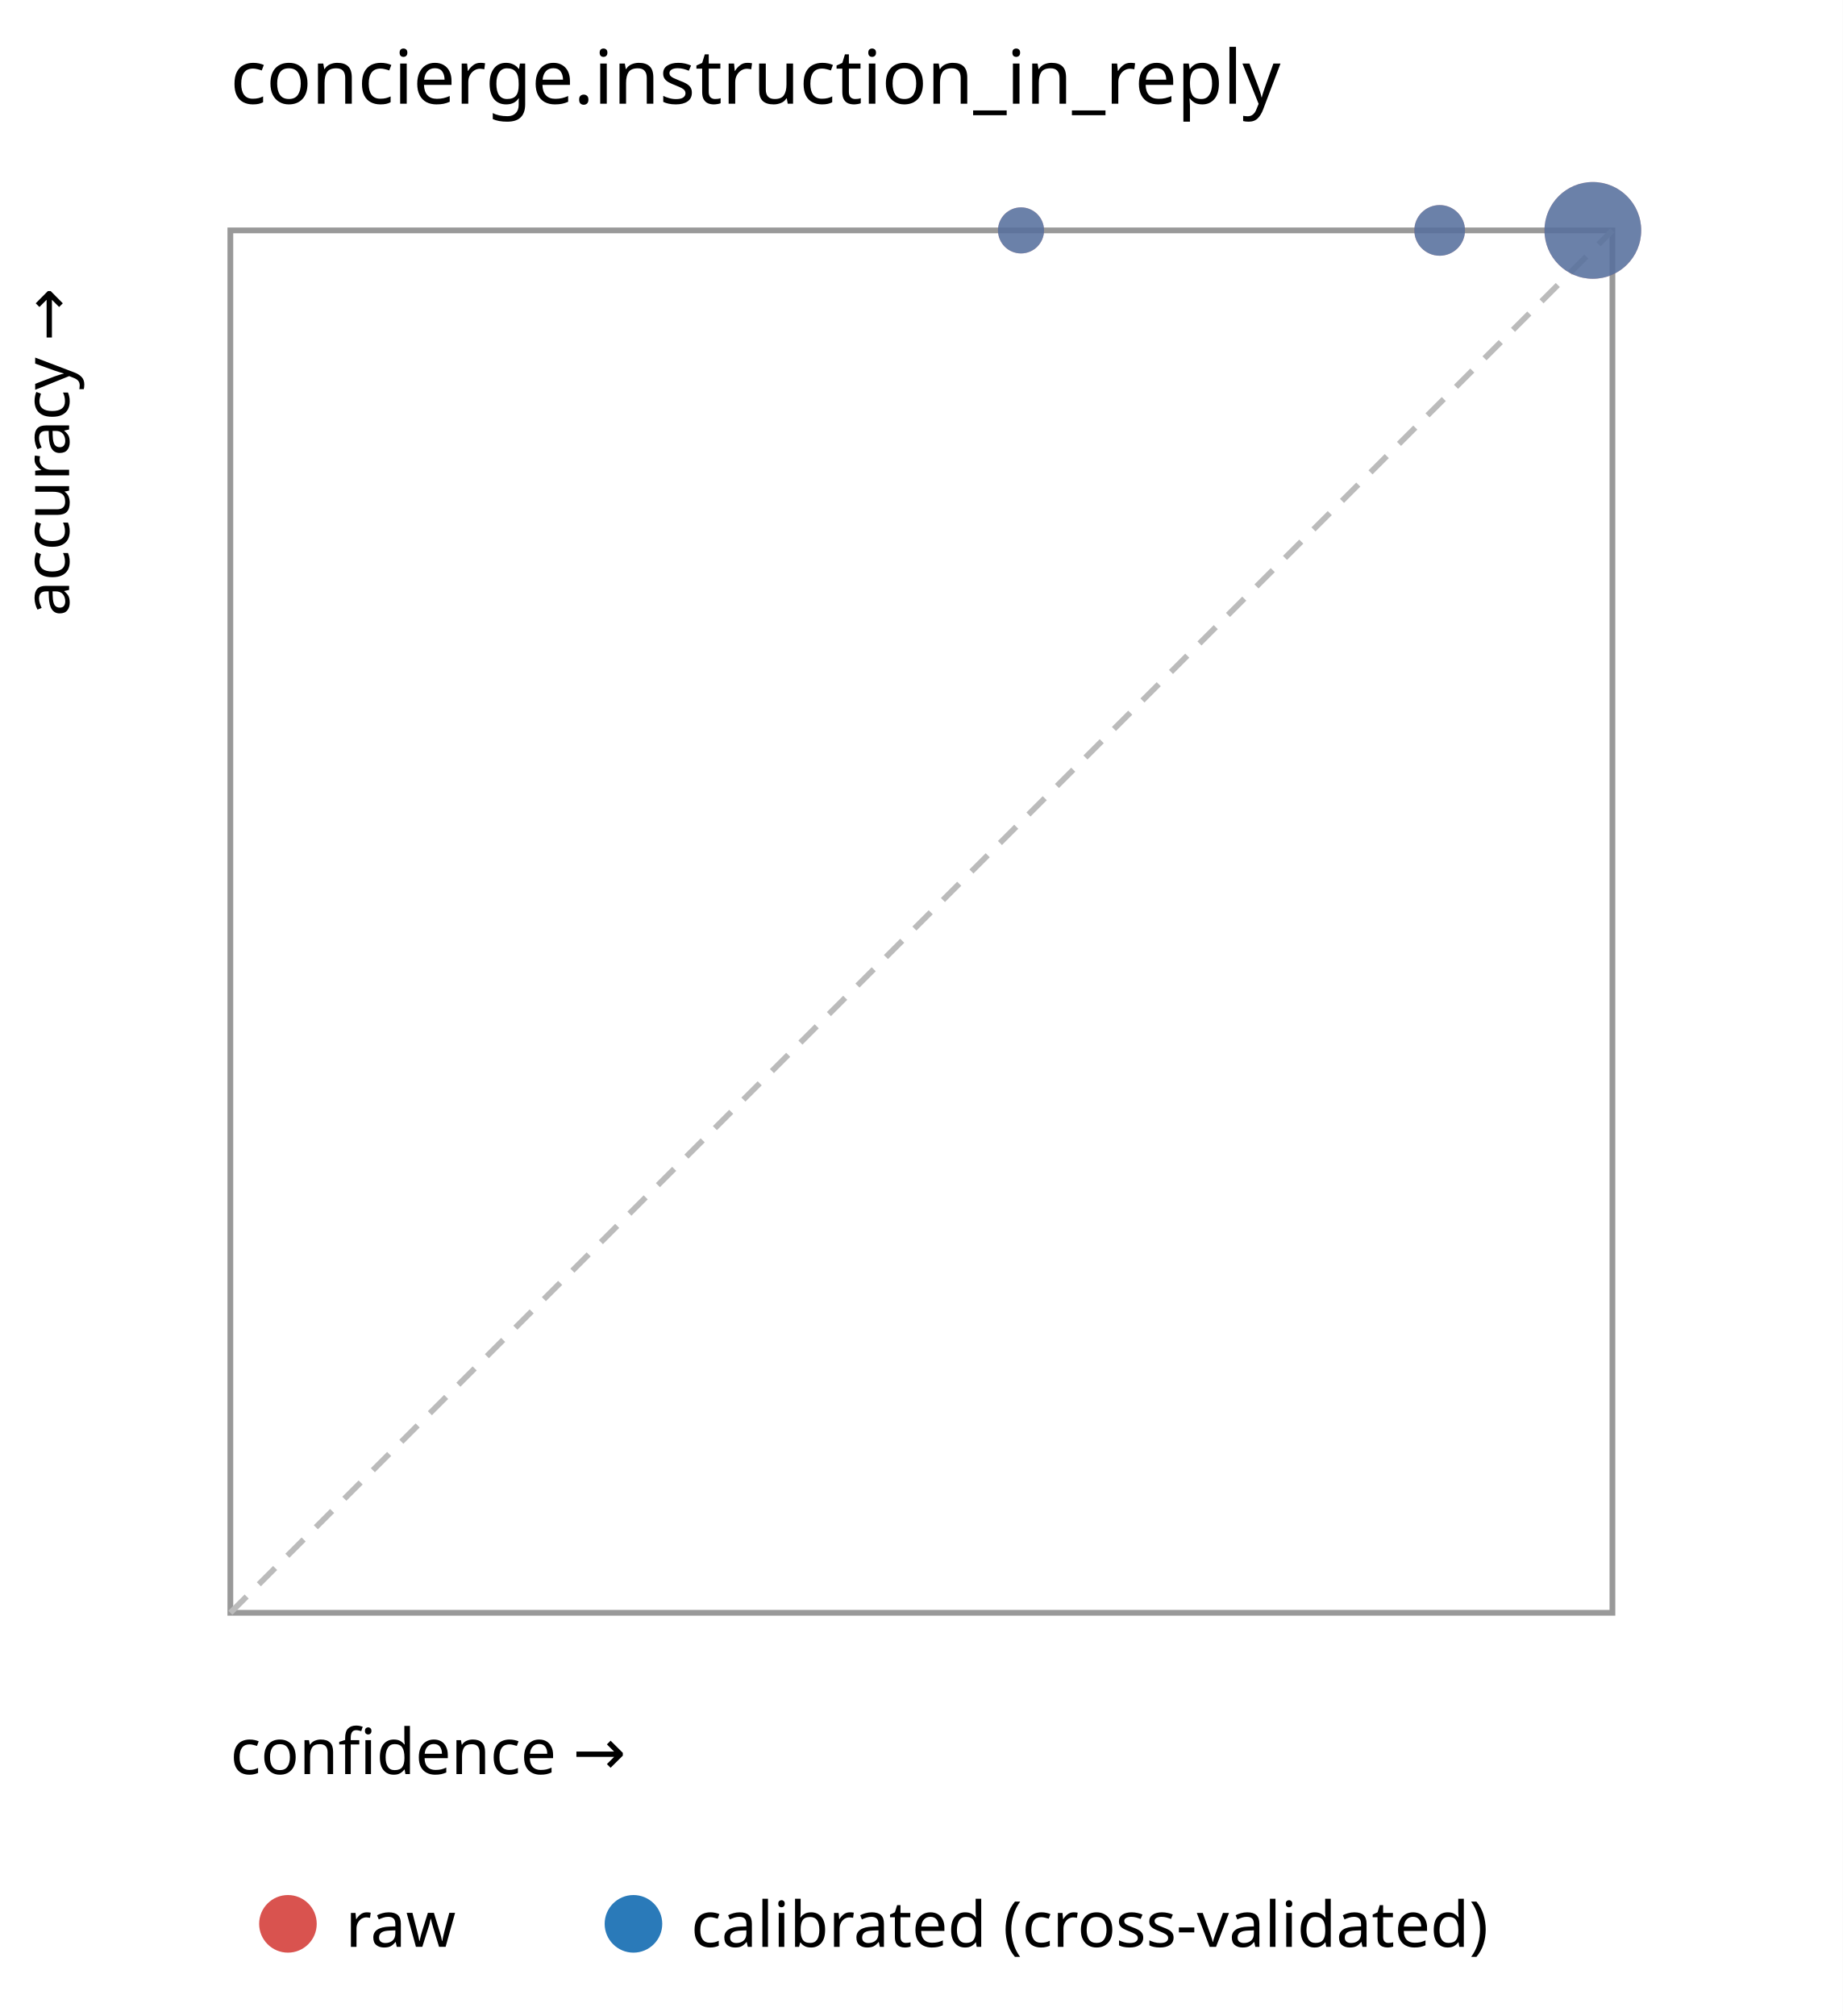
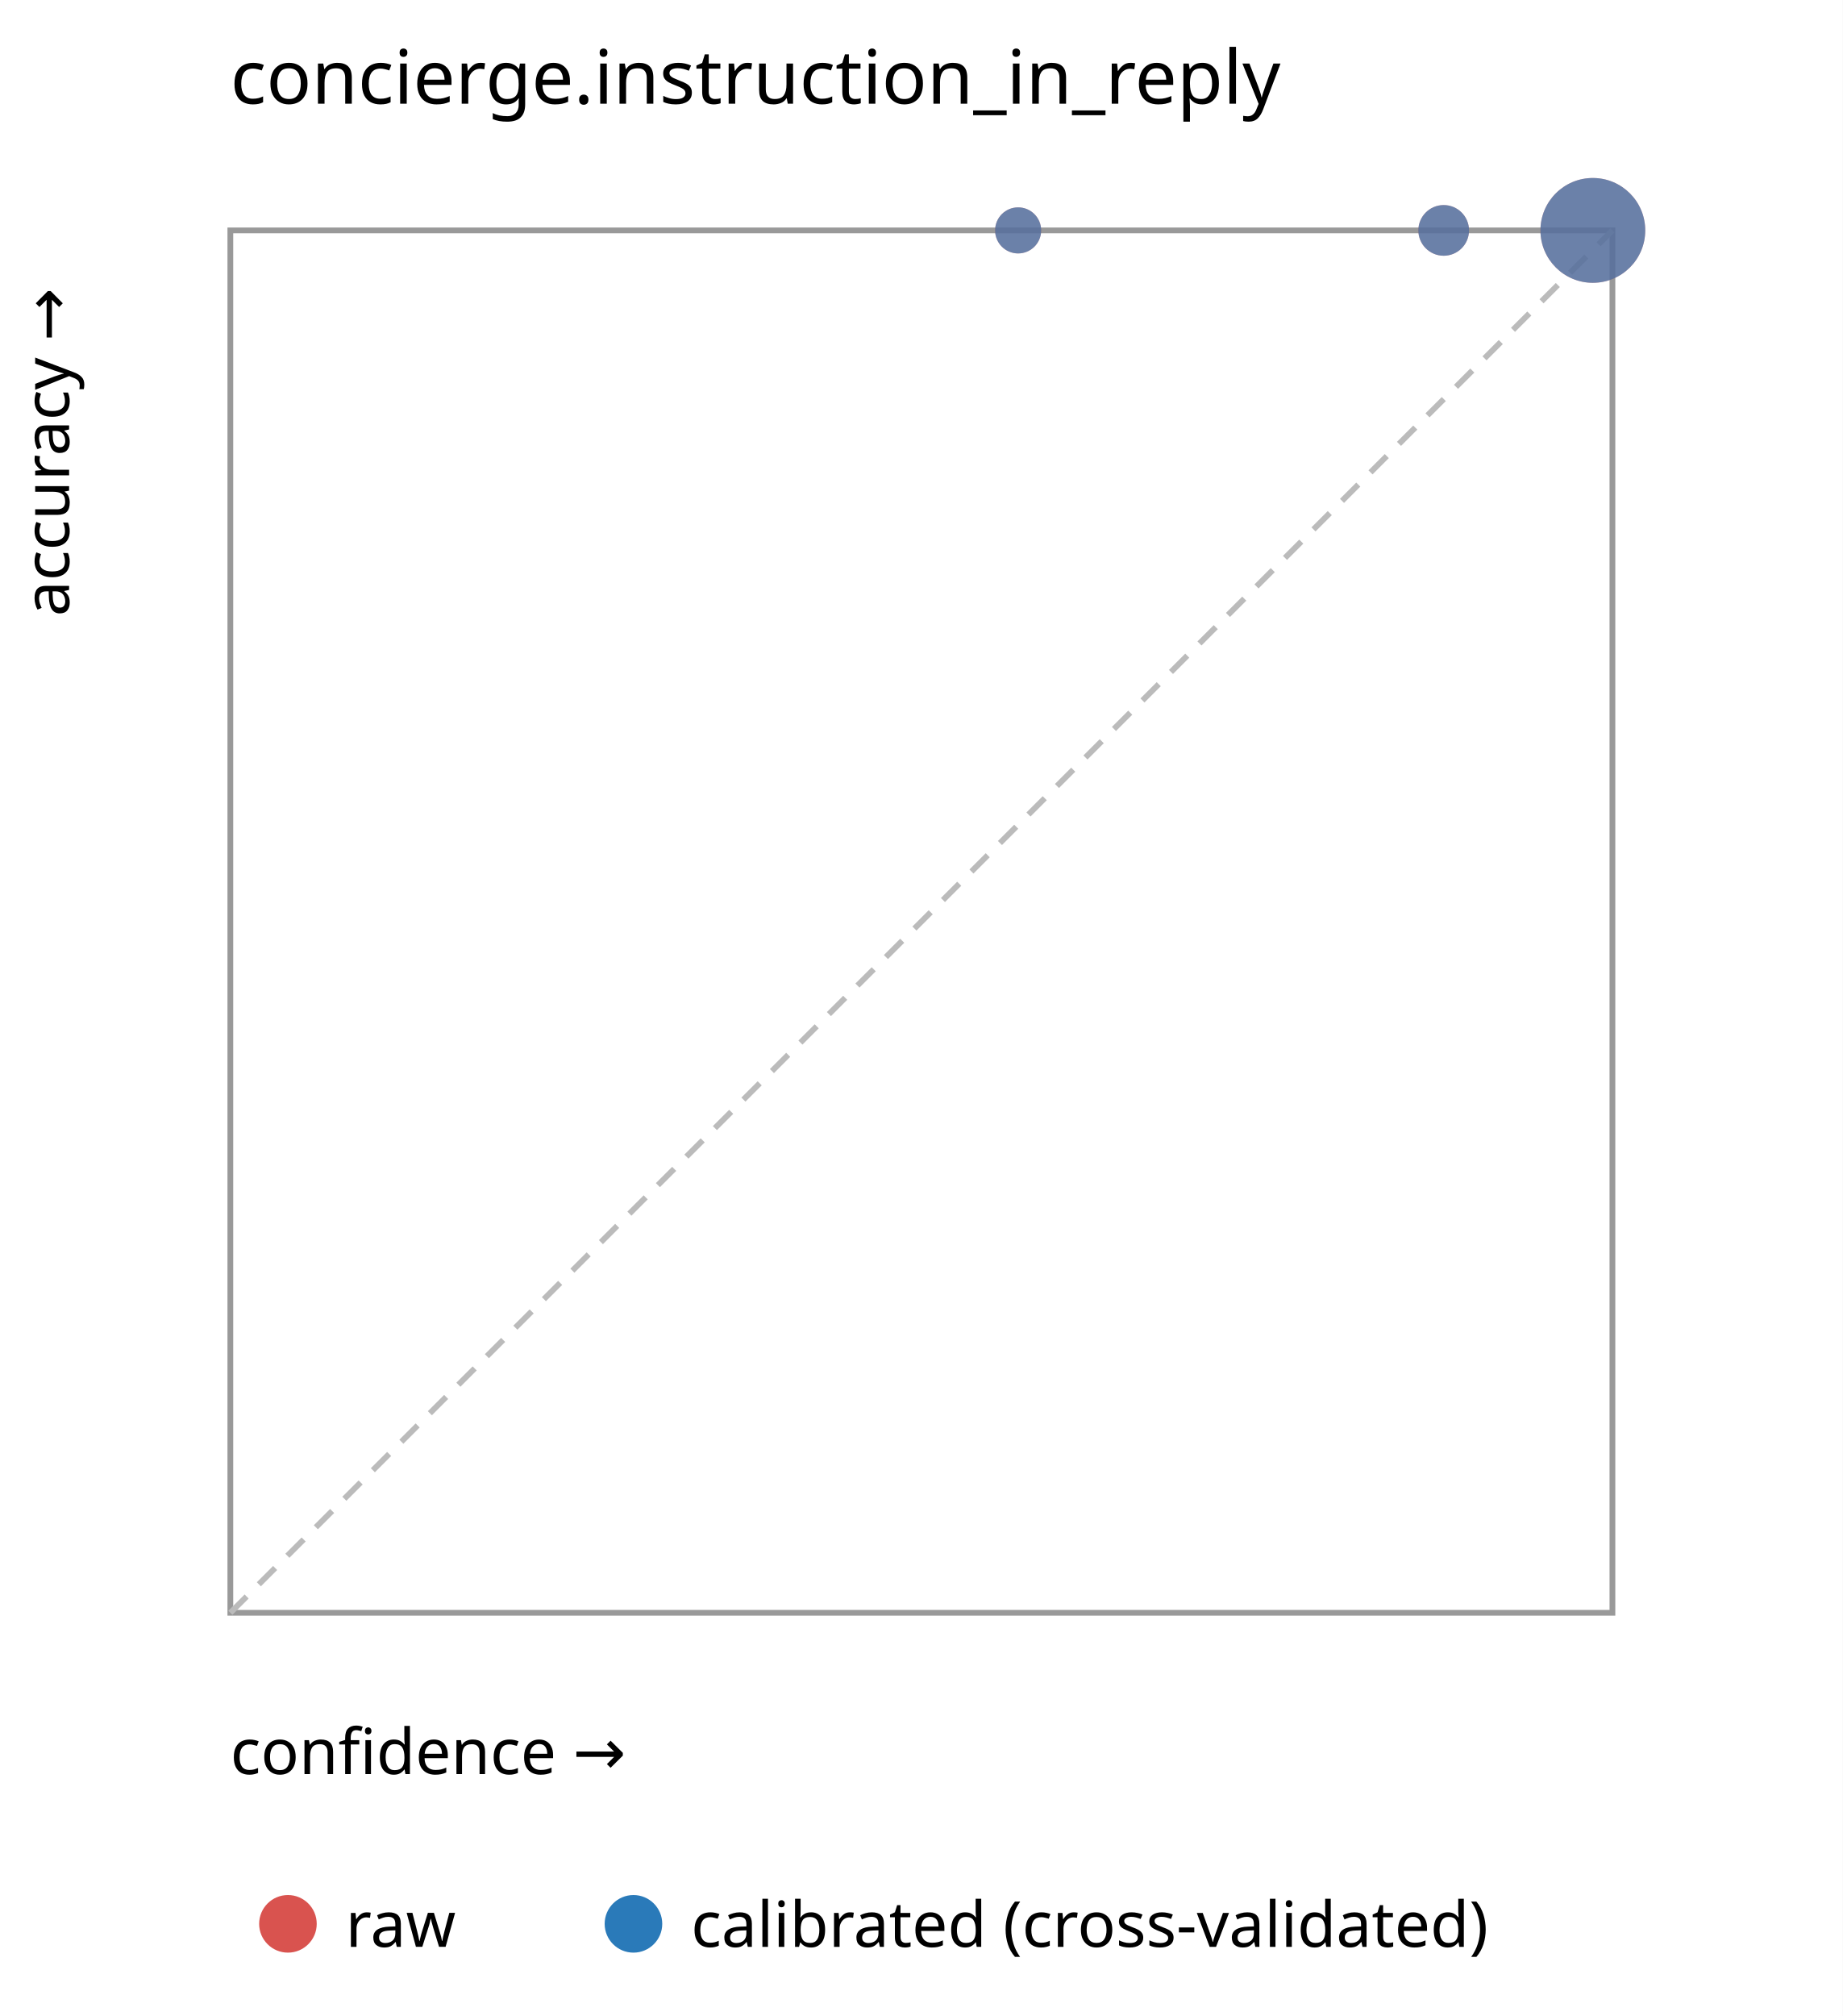
<svg xmlns="http://www.w3.org/2000/svg" width="320" height="350" font-family="sans-serif" font-size="11">
  <rect width="100%" height="100%" fill="#fff" />
  <text x="40" y="18" font-size="13">concierge.instruction_in_reply</text>
  <rect x="40" y="40" width="240" height="240" fill="none" stroke="#999" />
  <line x1="40" y1="280" x2="280" y2="40" stroke="#bbb" stroke-dasharray="4 3" />
-   <circle cx="177.3" cy="40.0" r="4.0" fill="#d9534f" fill-opacity="0.65" />
-   <circle cx="250.0" cy="40.0" r="4.4" fill="#d9534f" fill-opacity="0.65" />
-   <circle cx="276.6" cy="40.0" r="8.4" fill="#d9534f" fill-opacity="0.65" />
-   <circle cx="177.3" cy="40.0" r="4.0" fill="#2a7ab9" fill-opacity="0.65" />
-   <circle cx="250.0" cy="40.0" r="4.4" fill="#2a7ab9" fill-opacity="0.65" />
-   <circle cx="276.6" cy="40.0" r="8.4" fill="#2a7ab9" fill-opacity="0.65" />
+   <circle cx="176.8" cy="40.0" r="4.0" fill="#d9534f" fill-opacity="0.65" />
+   <circle cx="250.7" cy="40.0" r="4.4" fill="#d9534f" fill-opacity="0.65" />
+   <circle cx="276.6" cy="40.0" r="9.1" fill="#d9534f" fill-opacity="0.65" />
+   <circle cx="176.8" cy="40.0" r="4.0" fill="#2a7ab9" fill-opacity="0.65" />
+   <circle cx="250.7" cy="40.0" r="4.4" fill="#2a7ab9" fill-opacity="0.65" />
+   <circle cx="276.6" cy="40.0" r="9.1" fill="#2a7ab9" fill-opacity="0.65" />
  <text x="40" y="308">confidence →</text>
  <text x="12" y="50" transform="rotate(-90 12 50)" text-anchor="end">accuracy →</text>
  <circle cx="50" cy="334" r="5" fill="#d9534f" />
  <text x="60" y="338">raw</text>
  <circle cx="110" cy="334" r="5" fill="#2a7ab9" />
  <text x="120" y="338">calibrated (cross-validated)</text>
</svg>
